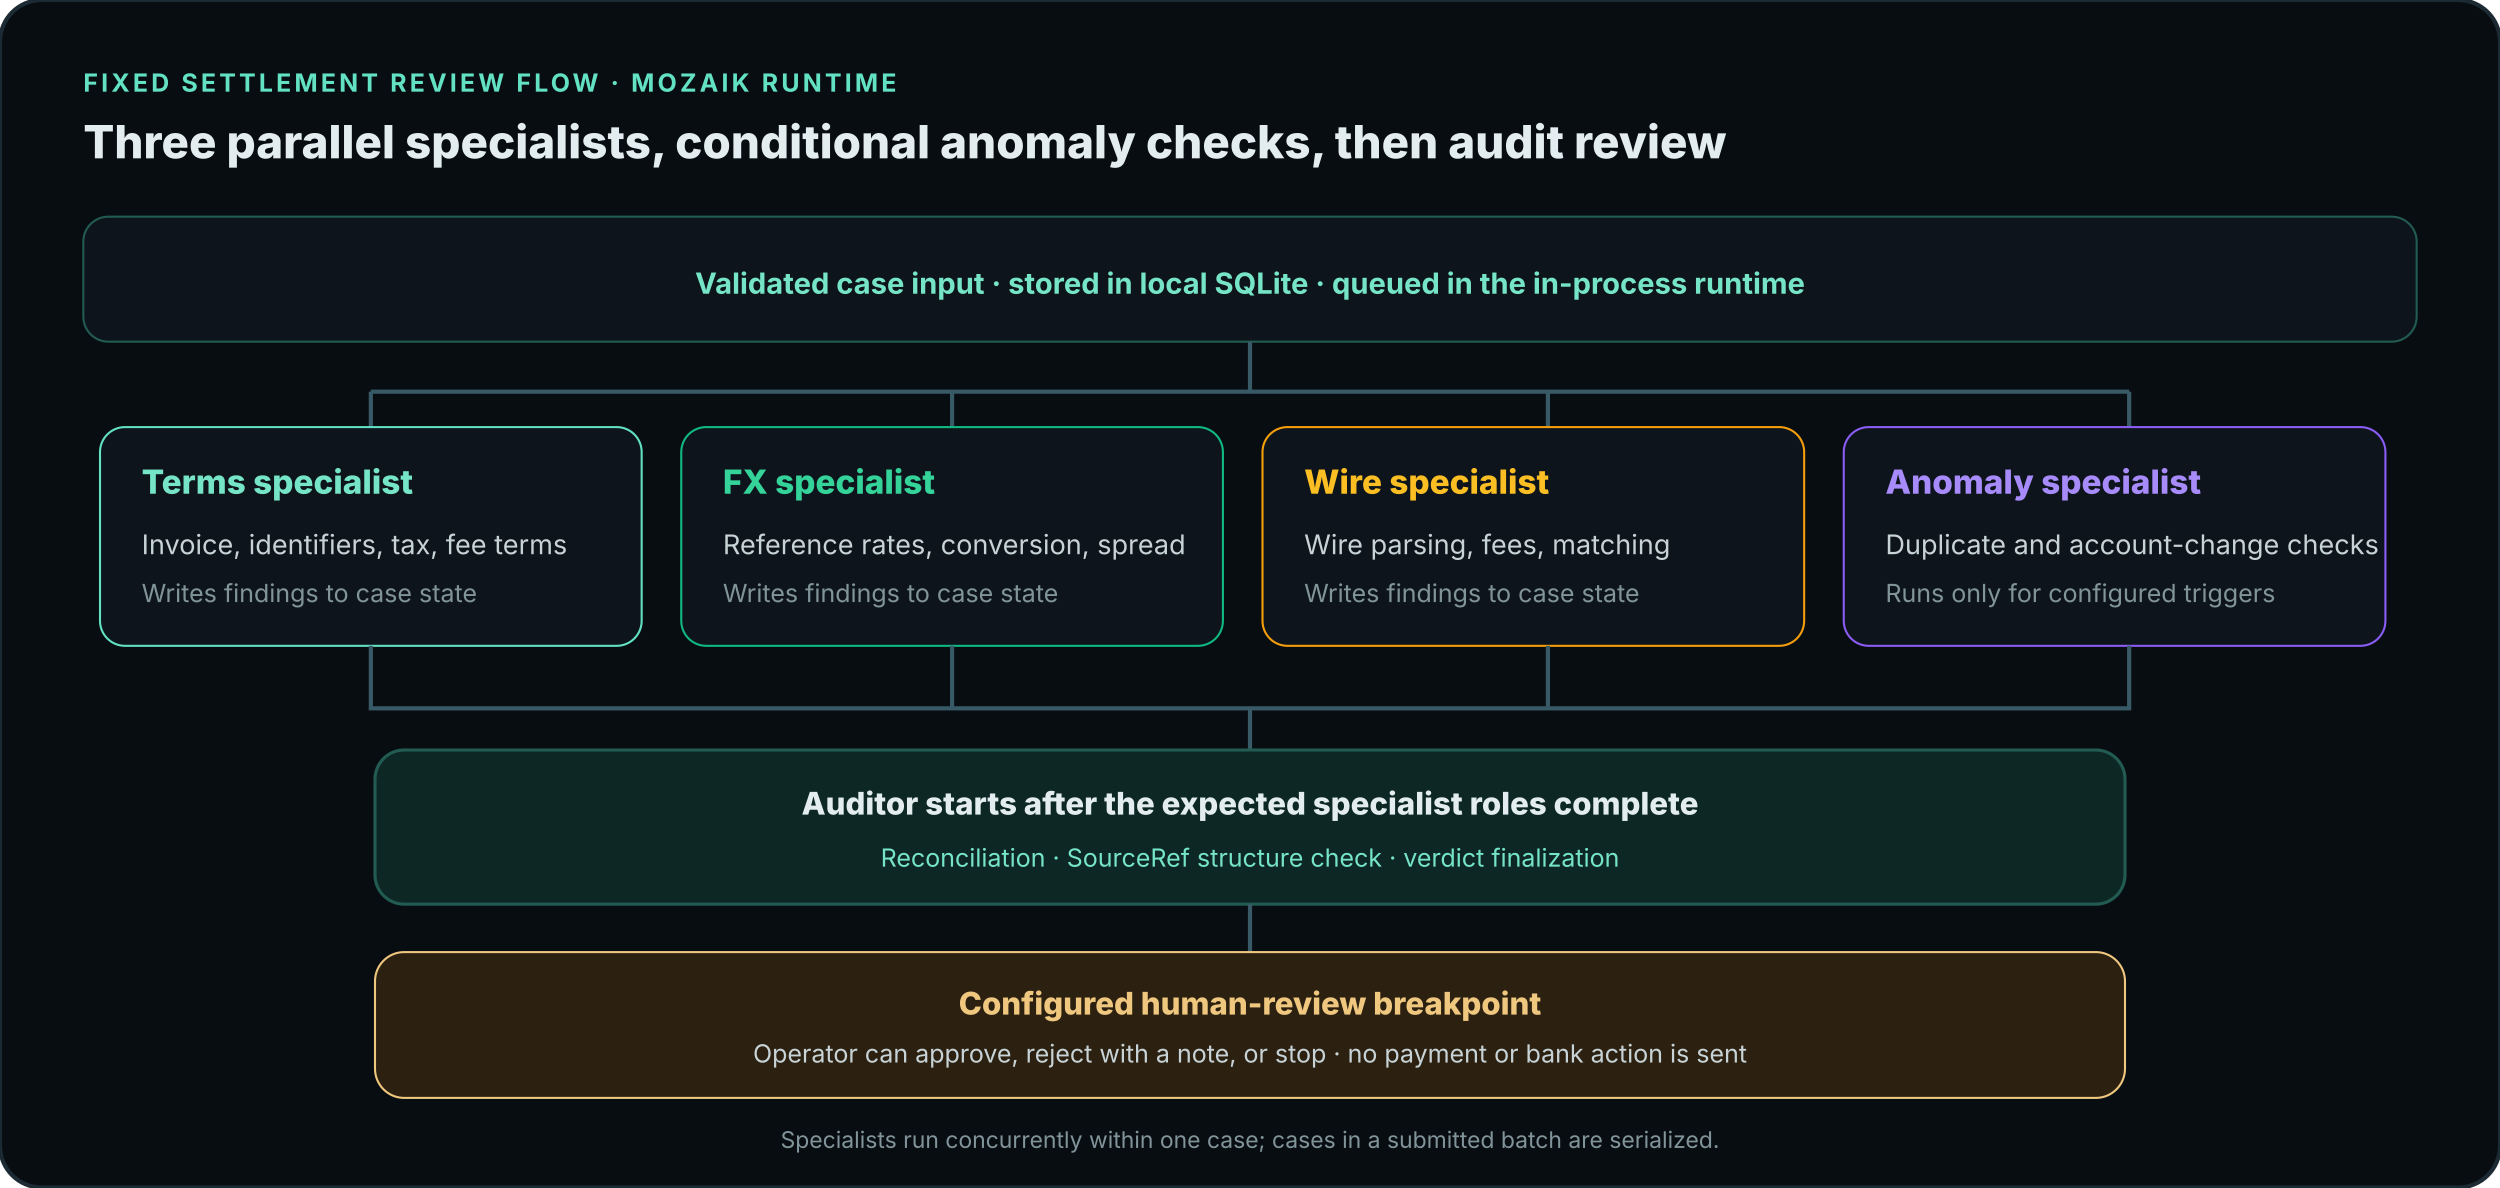
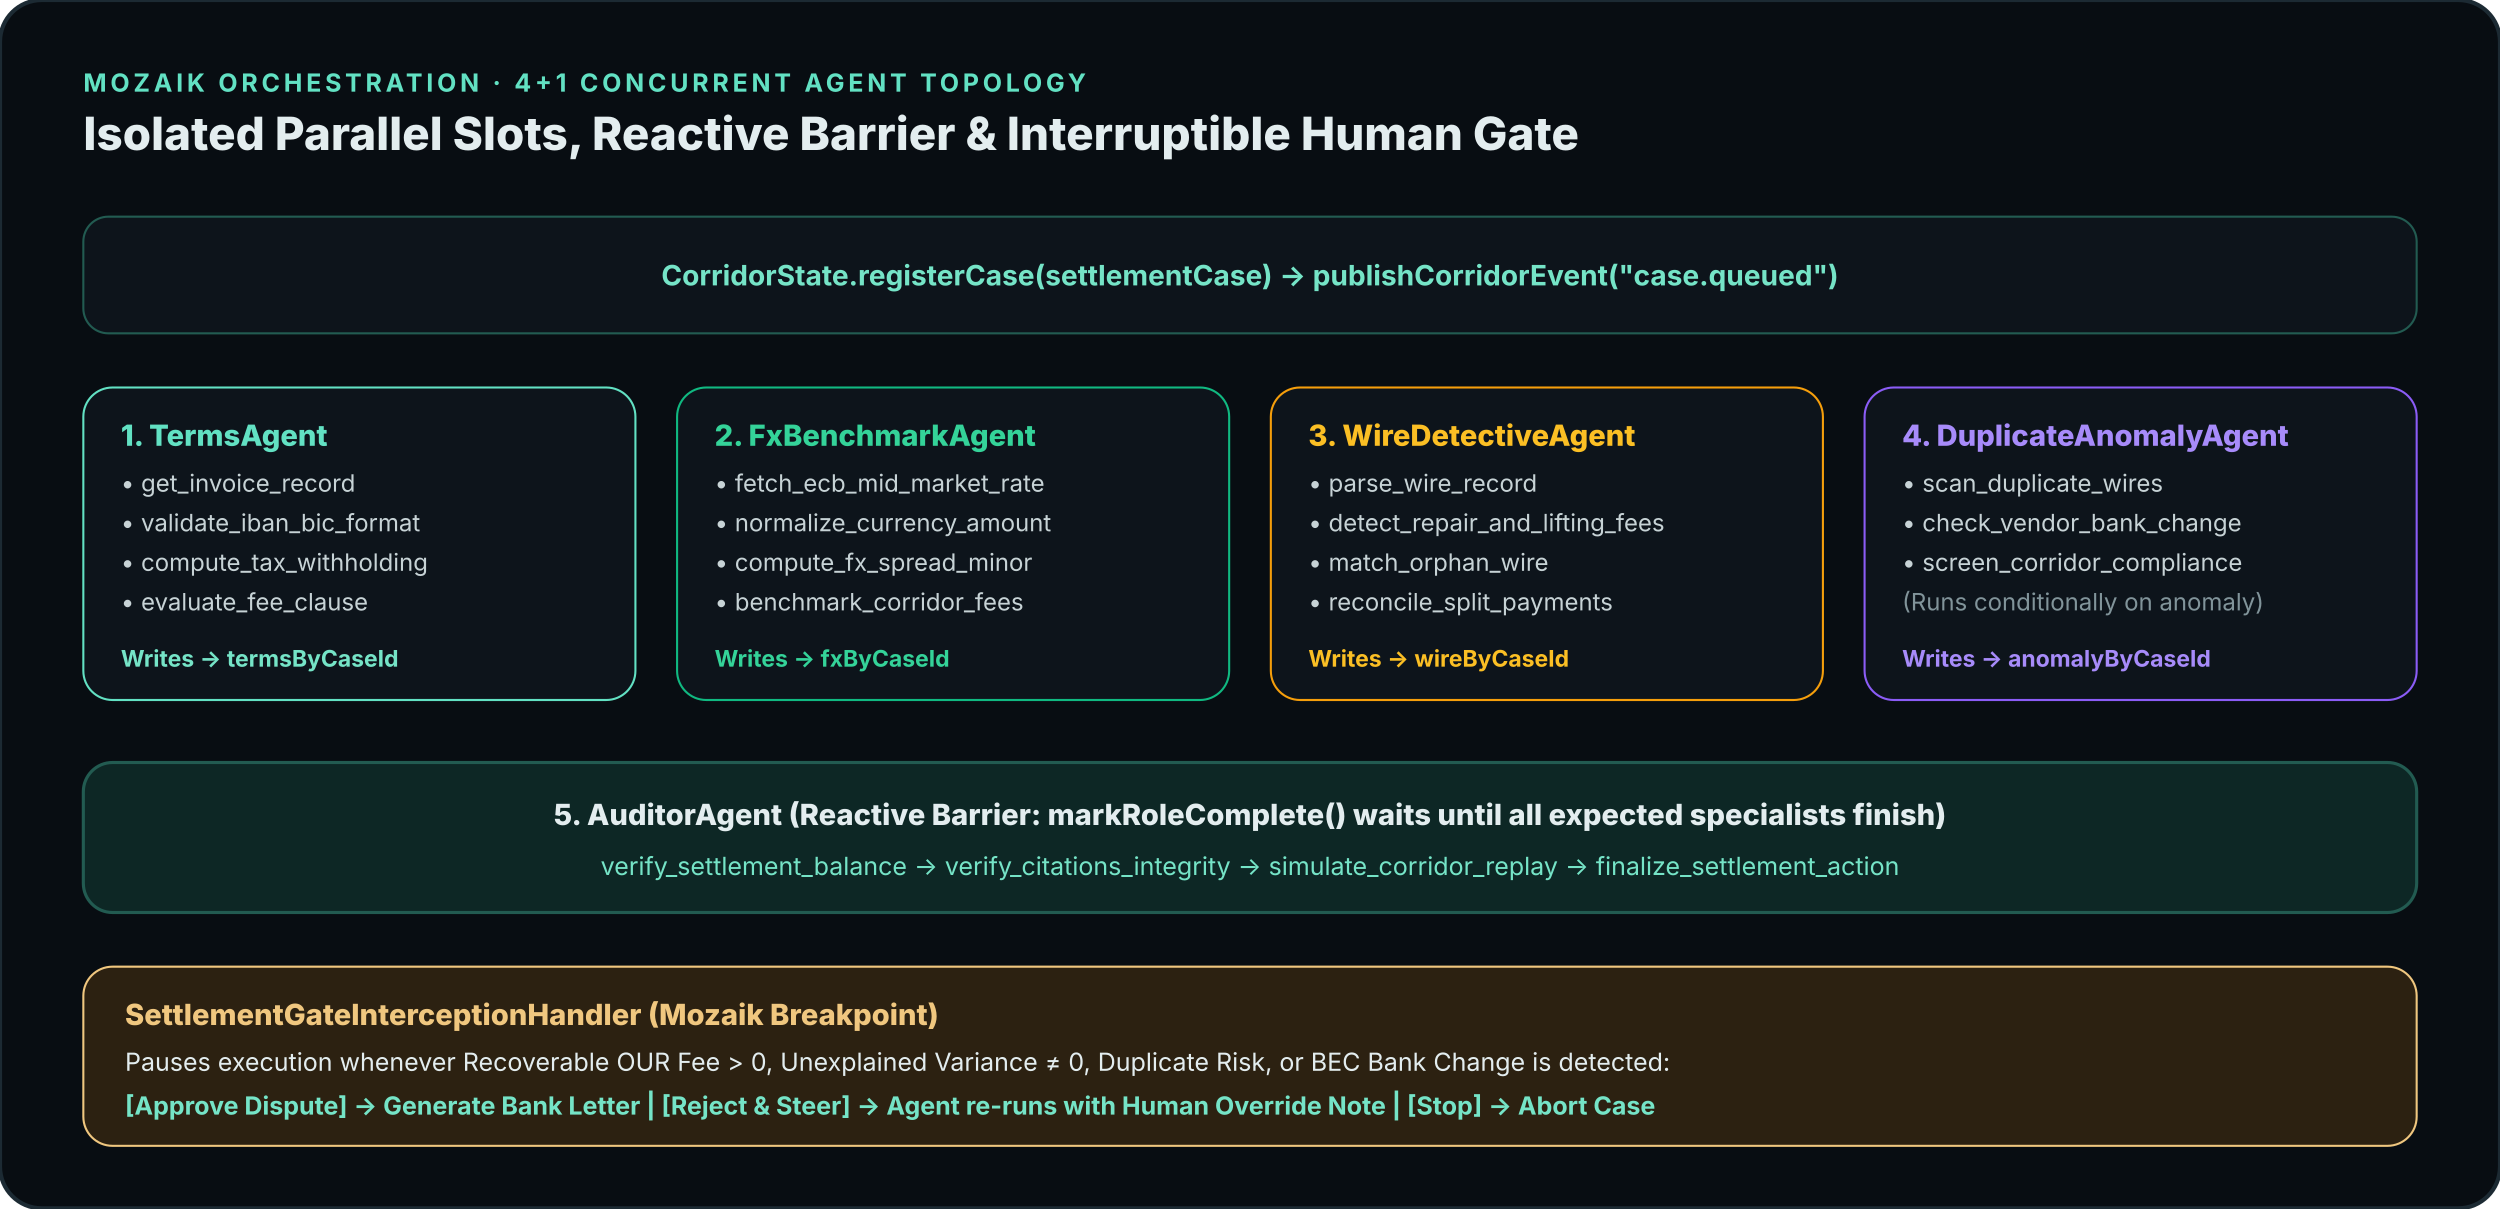
- <svg xmlns="http://www.w3.org/2000/svg" viewBox="0 0 1200 570" width="1200" height="570" font-family="Inter, Segoe UI, system-ui, sans-serif">
-   <rect width="1200" height="570" rx="20" fill="#080d12" stroke="#1c2a33" stroke-width="2" />
-   <text x="40" y="44" fill="#62e1c3" font-size="12" font-weight="700" letter-spacing="1.5">FIXED SETTLEMENT REVIEW FLOW · MOZAIK RUNTIME</text>
-   <text x="40" y="76" fill="#e3edef" font-size="22" font-weight="800">Three parallel specialists, conditional anomaly checks, then audit review</text>
-   <rect x="40" y="104" width="1120" height="60" rx="12" fill="#0d141b" stroke="#225b51" />
-   <text x="600" y="141" text-anchor="middle" fill="#75e4c7" font-size="14" font-weight="700">Validated case input · stored in local SQLite · queued in the in-process runtime</text>
-   <path d="M600 164 V188 M178 188 H1022 M178 188 V205 M457 188 V205 M743 188 V205 M1022 188 V205" fill="none" stroke="#385a67" stroke-width="2" />
-   <rect x="48" y="205" width="260" height="105" rx="12" fill="#0d141b" stroke="#62e1c3" />
-   <text x="68" y="237" fill="#75e4c7" font-size="16" font-weight="800">Terms specialist</text>
-   <text x="68" y="266" fill="#c7d3d6" font-size="13">Invoice, identifiers, tax, fee terms</text>
-   <text x="68" y="289" fill="#81949a" font-size="12">Writes findings to case state</text>
-   <rect x="327" y="205" width="260" height="105" rx="12" fill="#0d141b" stroke="#10b981" />
-   <text x="347" y="237" fill="#34d399" font-size="16" font-weight="800">FX specialist</text>
-   <text x="347" y="266" fill="#c7d3d6" font-size="13">Reference rates, conversion, spread</text>
-   <text x="347" y="289" fill="#81949a" font-size="12">Writes findings to case state</text>
-   <rect x="606" y="205" width="260" height="105" rx="12" fill="#0d141b" stroke="#f59e0b" />
-   <text x="626" y="237" fill="#fbbf24" font-size="16" font-weight="800">Wire specialist</text>
-   <text x="626" y="266" fill="#c7d3d6" font-size="13">Wire parsing, fees, matching</text>
-   <text x="626" y="289" fill="#81949a" font-size="12">Writes findings to case state</text>
-   <rect x="885" y="205" width="260" height="105" rx="12" fill="#0d141b" stroke="#8b5cf6" />
-   <text x="905" y="237" fill="#a78bfa" font-size="16" font-weight="800">Anomaly specialist</text>
-   <text x="905" y="266" fill="#c7d3d6" font-size="13">Duplicate and account-change checks</text>
-   <text x="905" y="289" fill="#81949a" font-size="12">Runs only for configured triggers</text>
-   <path d="M178 310 V340 H600 M457 310 V340 M743 310 V340 M1022 310 V340 H600 V360" fill="none" stroke="#385a67" stroke-width="2" />
-   <rect x="180" y="360" width="840" height="74" rx="14" fill="#0d2725" stroke="#225b51" stroke-width="1.5" />
-   <text x="600" y="391" text-anchor="middle" fill="#e3edef" font-size="15" font-weight="800">Auditor starts after the expected specialist roles complete</text>
-   <text x="600" y="416" text-anchor="middle" fill="#75e4c7" font-size="12">Reconciliation · SourceRef structure check · verdict finalization</text>
-   <path d="M600 434 V457" fill="none" stroke="#385a67" stroke-width="2" />
-   <rect x="180" y="457" width="840" height="70" rx="14" fill="#2c2111" stroke="#f0c77f" />
-   <text x="600" y="487" text-anchor="middle" fill="#f0c77f" font-size="15" font-weight="800">Configured human-review breakpoint</text>
-   <text x="600" y="510" text-anchor="middle" fill="#c7d3d6" font-size="12">Operator can approve, reject with a note, or stop · no payment or bank action is sent</text>
-   <text x="600" y="551" text-anchor="middle" fill="#81949a" font-size="11">Specialists run concurrently within one case; cases in a submitted batch are serialized.</text>
+ <svg xmlns="http://www.w3.org/2000/svg" viewBox="0 0 1200 580" width="1200" height="580" font-family="Inter, Segoe UI, system-ui, sans-serif">
+   <rect width="1200" height="580" rx="20" fill="#080d12" stroke="#1c2a33" stroke-width="2" />
+   <text x="40" y="44" fill="#62e1c3" font-size="12" font-weight="700" letter-spacing="1.8">MOZAIK ORCHESTRATION · 4+1 CONCURRENT AGENT TOPOLOGY</text>
+   <text x="40" y="72" fill="#e3edef" font-size="22" font-weight="800">Isolated Parallel Slots, Reactive Barrier &amp; Interruptible Human Gate</text>
+   <rect x="40" y="104" width="1120" height="56" rx="12" fill="#0d141b" stroke="#225b51" />
+   <text x="600" y="137" text-anchor="middle" fill="#75e4c7" font-size="13.5" font-weight="700">
+     CorridorState.registerCase(settlementCase) → publishCorridorEvent("case.queued")
+   </text>
+   <rect x="40" y="186" width="265" height="150" rx="14" fill="#0d141b" stroke="#62e1c3" />
+   <text x="58" y="214" fill="#62e1c3" font-size="14" font-weight="800">1. TermsAgent</text>
+   <text x="58" y="236" fill="#c7d3d6" font-size="11.5">• get_invoice_record</text>
+   <text x="58" y="255" fill="#c7d3d6" font-size="11.5">• validate_iban_bic_format</text>
+   <text x="58" y="274" fill="#c7d3d6" font-size="11.5">• compute_tax_withholding</text>
+   <text x="58" y="293" fill="#c7d3d6" font-size="11.5">• evaluate_fee_clause</text>
+   <text x="58" y="320" fill="#75e4c7" font-size="11" font-weight="700">Writes → termsByCaseId</text>
+   <rect x="325" y="186" width="265" height="150" rx="14" fill="#0d141b" stroke="#10b981" />
+   <text x="343" y="214" fill="#34d399" font-size="14" font-weight="800">2. FxBenchmarkAgent</text>
+   <text x="343" y="236" fill="#c7d3d6" font-size="11.5">• fetch_ecb_mid_market_rate</text>
+   <text x="343" y="255" fill="#c7d3d6" font-size="11.5">• normalize_currency_amount</text>
+   <text x="343" y="274" fill="#c7d3d6" font-size="11.5">• compute_fx_spread_minor</text>
+   <text x="343" y="293" fill="#c7d3d6" font-size="11.5">• benchmark_corridor_fees</text>
+   <text x="343" y="320" fill="#34d399" font-size="11" font-weight="700">Writes → fxByCaseId</text>
+   <rect x="610" y="186" width="265" height="150" rx="14" fill="#0d141b" stroke="#f59e0b" />
+   <text x="628" y="214" fill="#fbbf24" font-size="14" font-weight="800">3. WireDetectiveAgent</text>
+   <text x="628" y="236" fill="#c7d3d6" font-size="11.5">• parse_wire_record</text>
+   <text x="628" y="255" fill="#c7d3d6" font-size="11.5">• detect_repair_and_lifting_fees</text>
+   <text x="628" y="274" fill="#c7d3d6" font-size="11.5">• match_orphan_wire</text>
+   <text x="628" y="293" fill="#c7d3d6" font-size="11.5">• reconcile_split_payments</text>
+   <text x="628" y="320" fill="#fbbf24" font-size="11" font-weight="700">Writes → wireByCaseId</text>
+   <rect x="895" y="186" width="265" height="150" rx="14" fill="#0d141b" stroke="#8b5cf6" />
+   <text x="913" y="214" fill="#a78bfa" font-size="14" font-weight="800">4. DuplicateAnomalyAgent</text>
+   <text x="913" y="236" fill="#c7d3d6" font-size="11.5">• scan_duplicate_wires</text>
+   <text x="913" y="255" fill="#c7d3d6" font-size="11.5">• check_vendor_bank_change</text>
+   <text x="913" y="274" fill="#c7d3d6" font-size="11.5">• screen_corridor_compliance</text>
+   <text x="913" y="293" fill="#81949a" font-size="11.5">(Runs conditionally on anomaly)</text>
+   <text x="913" y="320" fill="#a78bfa" font-size="11" font-weight="700">Writes → anomalyByCaseId</text>
+   <rect x="40" y="366" width="1120" height="72" rx="14" fill="#0d2725" stroke="#225b51" stroke-width="1.5" />
+   <text x="600" y="396" text-anchor="middle" fill="#e3edef" font-size="14" font-weight="800">
+     5. AuditorAgent (Reactive Barrier: markRoleComplete() waits until all expected specialists finish)
+   </text>
+   <text x="600" y="420" text-anchor="middle" fill="#75e4c7" font-size="12">
+     verify_settlement_balance → verify_citations_integrity → simulate_corridor_replay → finalize_settlement_action
+   </text>
+   <rect x="40" y="464" width="1120" height="86" rx="14" fill="#2c2111" stroke="#f0c77f" />
+   <text x="60" y="492" fill="#f0c77f" font-size="14" font-weight="800">SettlementGateInterceptionHandler (Mozaik Breakpoint)</text>
+   <text x="60" y="514" fill="#e3edef" font-size="12">Pauses execution whenever Recoverable OUR Fee &gt; 0, Unexplained Variance ≠ 0, Duplicate Risk, or BEC Bank Change is detected:</text>
+   <text x="60" y="535" fill="#75e4c7" font-size="12" font-weight="700">[Approve Dispute] → Generate Bank Letter    |    [Reject &amp; Steer] → Agent re-runs with Human Override Note    |    [Stop] → Abort Case</text>
</svg>
